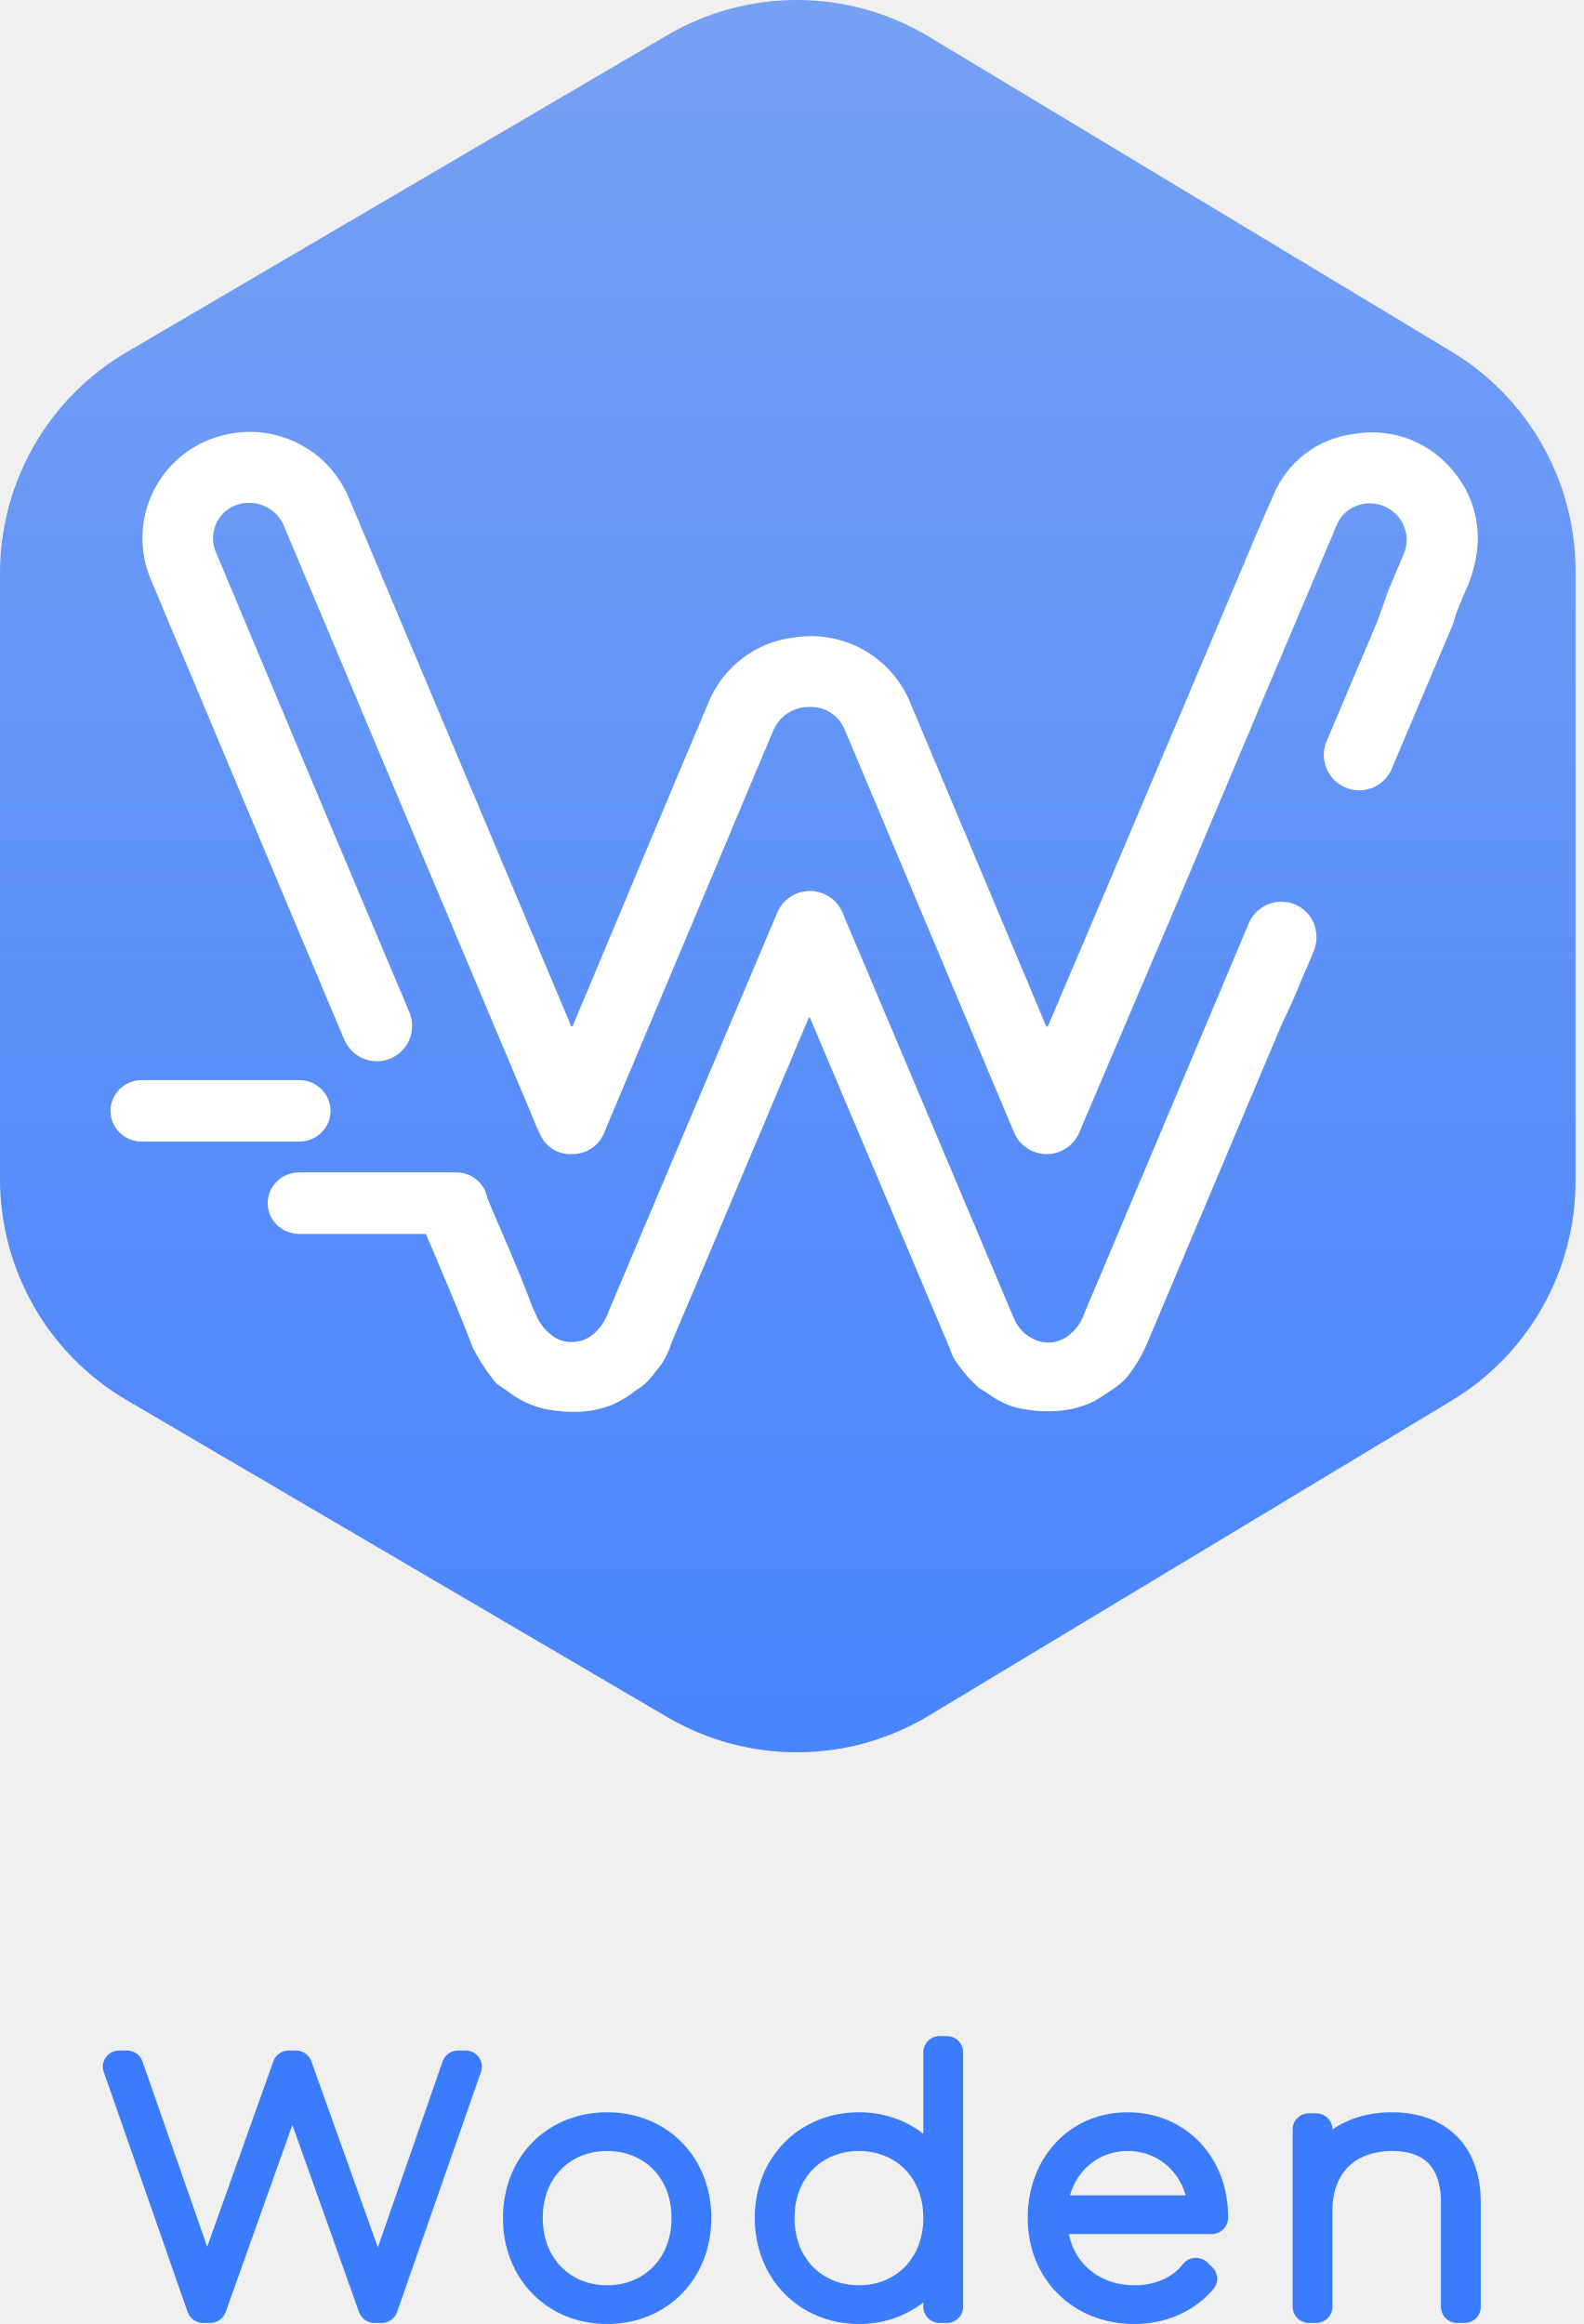
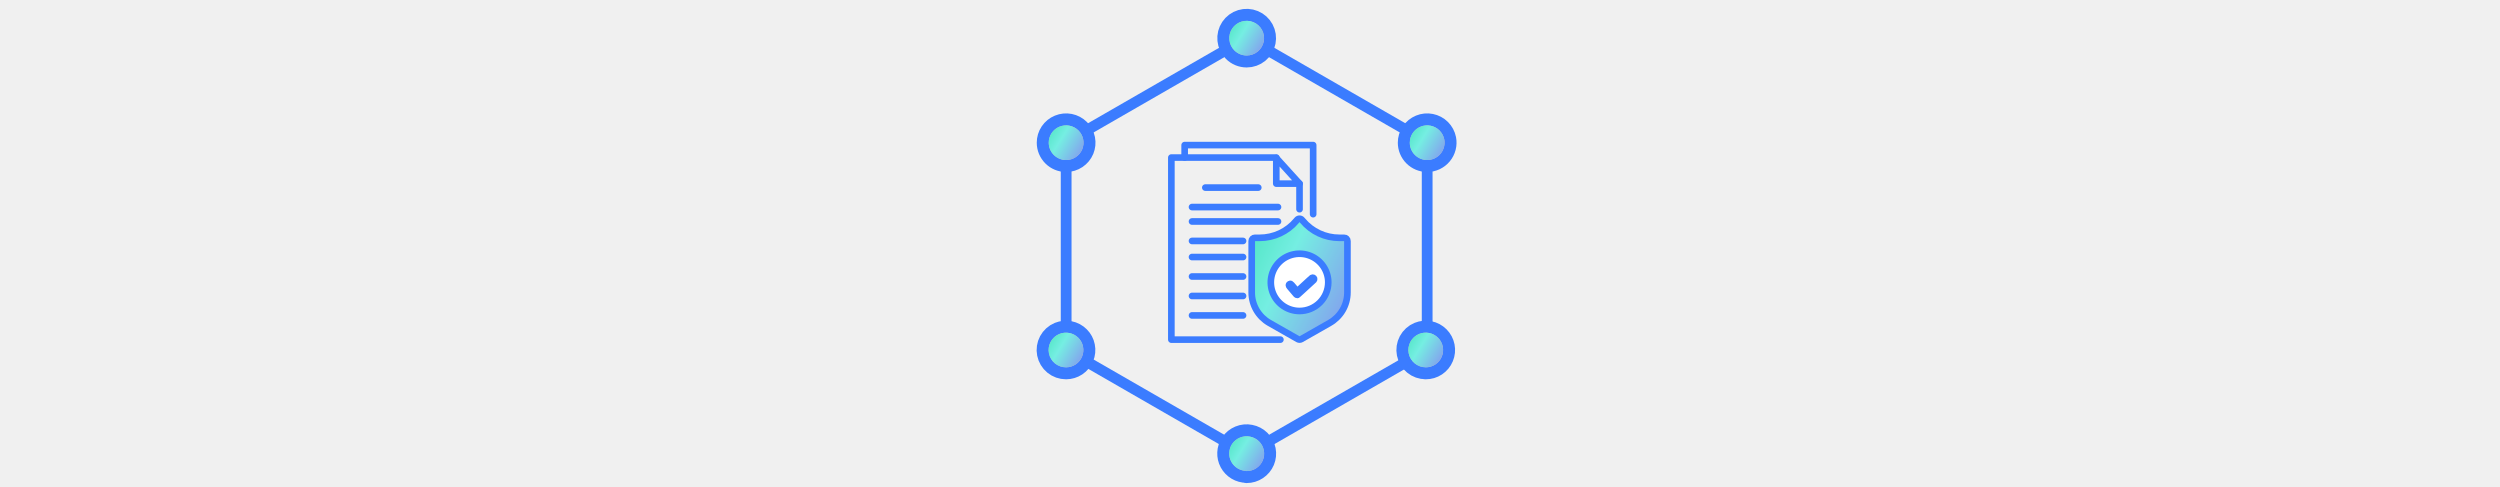
- <svg xmlns="http://www.w3.org/2000/svg" width="77" height="113" viewBox="0 0 77 113" fill="none">
-   <path d="M0 57.335V27.867C0.001 25.693 0.57 23.558 1.652 21.672C2.733 19.787 4.289 18.217 6.166 17.119L32.449 1.709C34.381 0.577 36.583 -0.014 38.822 0C41.062 0.014 43.256 0.631 45.174 1.787L70.582 17.097C72.42 18.206 73.942 19.77 74.998 21.64C76.054 23.509 76.609 25.619 76.609 27.766V57.436C76.609 59.583 76.054 61.693 74.998 63.562C73.942 65.432 72.42 66.996 70.582 68.104L45.174 83.414C43.256 84.57 41.062 85.188 38.822 85.202C36.583 85.216 34.381 84.625 32.449 83.493L6.166 68.082C4.289 66.985 2.733 65.415 1.652 63.53C0.57 61.644 0.001 59.508 0 57.335Z" fill="url(#paint0_linear)" />
-   <path fill-rule="evenodd" clip-rule="evenodd" d="M14.544 57.006H22.187C23.031 57.006 23.715 57.675 23.715 58.502C23.715 59.328 23.031 59.998 22.187 59.998H14.544C13.7 59.998 13.016 59.328 13.016 58.502C13.016 57.675 13.7 57.006 14.544 57.006Z" fill="url(#paint1_linear)" />
-   <path fill-rule="evenodd" clip-rule="evenodd" d="M6.902 52.518H14.544C15.389 52.518 16.073 53.187 16.073 54.014C16.073 54.84 15.389 55.509 14.544 55.509H6.902C6.058 55.509 5.374 54.84 5.374 54.014C5.374 53.187 6.058 52.518 6.902 52.518Z" fill="url(#paint2_linear)" />
-   <path d="M59.642 47.46L60.705 44.93C60.848 44.572 61.107 44.272 61.44 44.078C61.774 43.885 62.162 43.809 62.544 43.863C62.903 43.911 63.237 44.072 63.497 44.325C63.756 44.577 63.928 44.906 63.986 45.263C64.047 45.608 64.005 45.963 63.864 46.284L62.822 48.742L62.316 49.822C60.587 53.927 58.855 58.032 57.12 62.137C56.669 63.208 56.218 64.283 55.763 65.355C55.504 65.953 55.164 66.512 54.75 67.016C54.503 67.277 54.219 67.5 53.907 67.678C53.624 67.892 53.32 68.075 53 68.227C52.575 68.411 52.124 68.531 51.663 68.581C50.922 68.665 50.171 68.619 49.445 68.446C49.021 68.339 48.62 68.158 48.26 67.91C48.045 67.767 47.838 67.632 47.602 67.489C47.232 67.156 46.898 66.786 46.607 66.384C46.418 66.142 46.275 65.867 46.185 65.574L42.912 57.822C41.757 55.09 40.6 52.355 39.441 49.62C39.427 49.556 39.391 49.5 39.34 49.459L38.686 50.999L33.722 62.769C33.364 63.613 32.997 64.456 32.647 65.3C32.532 65.67 32.366 66.022 32.154 66.346C31.934 66.62 31.732 66.894 31.487 67.164C31.337 67.317 31.169 67.45 30.985 67.56C30.617 67.856 30.213 68.104 29.783 68.298C29.3 68.491 28.789 68.607 28.269 68.64C27.625 68.678 26.979 68.622 26.35 68.475C25.736 68.313 25.162 68.026 24.663 67.632C24.541 67.543 24.41 67.468 24.288 67.375C24.165 67.295 24.059 67.192 23.976 67.071C23.598 66.591 23.268 66.076 22.989 65.532C22.226 63.507 21.353 61.534 20.514 59.539C20.416 59.332 20.36 59.108 20.35 58.88C20.34 58.651 20.376 58.423 20.455 58.209C20.534 57.995 20.655 57.798 20.812 57.631C20.968 57.464 21.156 57.33 21.365 57.237C21.573 57.144 21.799 57.093 22.027 57.088C22.256 57.083 22.483 57.124 22.695 57.208C22.908 57.292 23.102 57.417 23.265 57.577C23.429 57.737 23.558 57.928 23.647 58.139C24.347 59.826 25.106 61.475 25.756 63.2C25.875 63.533 26.016 63.858 26.177 64.174C26.336 64.465 26.555 64.719 26.819 64.92C27.105 65.152 27.467 65.269 27.835 65.249C28.153 65.247 28.463 65.148 28.725 64.967C29.083 64.707 29.36 64.35 29.522 63.938L31.875 58.362L37.78 44.411C37.906 44.09 38.127 43.814 38.412 43.62C38.698 43.426 39.035 43.322 39.38 43.322C39.725 43.322 40.062 43.426 40.348 43.62C40.633 43.814 40.854 44.09 40.981 44.411L45.409 54.891C46.708 57.959 48.002 61.025 49.293 64.089C49.48 64.546 49.833 64.915 50.28 65.123C50.531 65.244 50.809 65.296 51.087 65.276C51.364 65.255 51.631 65.161 51.861 65.005C52.268 64.724 52.573 64.318 52.73 63.849L58.955 49.088L59.642 47.46Z" fill="white" />
-   <path d="M67.487 28.76C67.736 28.174 67.985 27.588 68.229 26.997C68.41 26.617 68.447 26.183 68.334 25.778C68.221 25.372 67.965 25.02 67.614 24.788C67.25 24.535 66.805 24.428 66.366 24.487C65.927 24.547 65.527 24.768 65.243 25.108C65.143 25.238 65.059 25.379 64.995 25.53C63.636 28.744 62.277 31.959 60.916 35.175L57.121 44.171C55.839 47.185 54.558 50.189 53.279 53.183C53.017 53.799 52.756 54.423 52.49 55.039C52.362 55.357 52.141 55.63 51.857 55.822C51.572 56.014 51.237 56.117 50.894 56.117C50.55 56.117 50.215 56.014 49.931 55.822C49.646 55.63 49.425 55.357 49.297 55.039C46.744 48.974 44.196 42.91 41.651 36.845C41.47 36.423 41.284 35.98 41.103 35.546C40.974 35.192 40.736 34.887 40.423 34.676C40.11 34.466 39.738 34.36 39.361 34.374C38.982 34.367 38.609 34.475 38.293 34.684C37.977 34.894 37.732 35.194 37.59 35.546C36.631 37.812 35.678 40.08 34.73 42.349C32.956 46.566 31.182 50.783 29.408 55.001C29.298 55.323 29.09 55.602 28.815 55.802C28.539 56.001 28.209 56.11 27.869 56.114C27.538 56.143 27.206 56.067 26.92 55.899C26.633 55.73 26.407 55.477 26.27 55.174C26.022 54.685 25.849 54.166 25.621 53.66C22.382 45.97 19.149 38.28 15.921 30.591L13.833 25.635C13.699 25.281 13.458 24.977 13.144 24.765C12.83 24.553 12.458 24.443 12.079 24.45C11.85 24.45 11.622 24.495 11.411 24.584C11.199 24.672 11.008 24.802 10.847 24.966C10.687 25.13 10.561 25.325 10.477 25.538C10.393 25.751 10.353 25.98 10.358 26.209C10.366 26.445 10.419 26.676 10.514 26.892C12.381 31.346 14.251 35.799 16.123 40.253L19.885 49.172C19.98 49.38 20.032 49.605 20.039 49.833C20.046 50.061 20.007 50.288 19.925 50.501C19.843 50.714 19.72 50.909 19.562 51.074C19.404 51.238 19.214 51.37 19.005 51.46C18.795 51.551 18.57 51.599 18.341 51.601C18.113 51.603 17.887 51.56 17.675 51.474C17.464 51.388 17.272 51.261 17.111 51.099C16.949 50.938 16.821 50.746 16.735 50.535C16.254 49.413 15.786 48.283 15.314 47.161C13.242 42.243 11.174 37.323 9.11 32.4C8.511 30.979 7.908 29.562 7.317 28.136C7.031 27.445 6.899 26.7 6.93 25.952C6.961 25.205 7.154 24.473 7.496 23.808C7.839 23.143 8.322 22.561 8.912 22.101C9.503 21.642 10.186 21.316 10.915 21.148C12.13 20.852 13.412 21.003 14.525 21.574C15.639 22.144 16.51 23.096 16.98 24.256C20.508 32.638 24.037 41.019 27.565 49.4L27.742 49.822C27.742 49.852 27.742 49.906 27.81 49.906C27.877 49.906 27.86 49.852 27.877 49.818C28.092 49.303 28.299 48.785 28.527 48.27C30.496 43.58 32.449 38.882 34.431 34.205C34.773 33.342 35.343 32.587 36.079 32.022C36.816 31.457 37.692 31.102 38.615 30.996C39.782 30.809 40.978 31.026 42.007 31.609C43.035 32.192 43.835 33.108 44.275 34.205C46.451 39.384 48.628 44.564 50.807 49.746C50.828 49.816 50.86 49.882 50.904 49.94C50.976 49.894 50.984 49.818 51.014 49.755L53.966 42.817L57.762 33.855L60.216 28.048C60.773 26.736 61.313 25.42 61.903 24.117C62.227 23.309 62.762 22.604 63.452 22.073C64.142 21.543 64.962 21.207 65.825 21.102C66.758 20.936 67.719 21.034 68.599 21.385C69.479 21.736 70.243 22.326 70.806 23.088C71.565 24.066 71.934 25.291 71.844 26.525C71.777 27.318 71.567 28.093 71.224 28.811C71.08 29.153 70.933 29.494 70.802 29.832L70.663 30.321C69.679 32.643 68.695 34.965 67.71 37.288C67.632 37.508 67.509 37.709 67.35 37.88C67.191 38.051 66.999 38.187 66.785 38.282C66.572 38.376 66.341 38.426 66.108 38.428C65.874 38.43 65.643 38.385 65.428 38.295C65.212 38.205 65.017 38.072 64.855 37.905C64.693 37.737 64.566 37.538 64.483 37.32C64.4 37.102 64.362 36.869 64.371 36.636C64.381 36.403 64.438 36.174 64.539 35.964C65.115 34.594 65.696 33.222 66.281 31.848C66.521 31.287 66.757 30.721 66.994 30.16L67.487 28.76Z" fill="white" />
-   <path fill-rule="evenodd" clip-rule="evenodd" d="M44.896 99.783C44.896 99.35 45.253 99 45.694 99H46.034C46.474 99 46.831 99.35 46.831 99.783V112.167C46.831 112.6 46.474 112.95 46.034 112.95H45.694C45.253 112.95 44.896 112.6 44.896 112.167V111.949C44.046 112.618 42.962 113 41.765 113C38.887 113 36.699 110.808 36.699 107.844C36.699 104.877 38.891 102.705 41.765 102.705C42.962 102.705 44.045 103.087 44.896 103.754V99.783ZM5.149 100.029C5.298 99.823 5.54 99.701 5.798 99.701H6.172C6.512 99.701 6.816 99.913 6.926 100.23L10.075 109.243L13.293 100.225C13.405 99.911 13.707 99.701 14.046 99.701H14.386C14.725 99.701 15.027 99.911 15.139 100.225L18.373 109.275L21.523 100.231C21.633 99.914 21.937 99.701 22.278 99.701H22.635C22.892 99.701 23.134 99.823 23.284 100.029C23.433 100.234 23.473 100.498 23.389 100.737L19.307 112.421C19.197 112.737 18.894 112.95 18.553 112.95H18.213C17.874 112.95 17.572 112.74 17.46 112.426L14.216 103.322L10.972 112.426C10.86 112.74 10.558 112.95 10.219 112.95H9.879C9.539 112.95 9.235 112.737 9.125 112.421L5.043 100.737C4.96 100.498 4.999 100.234 5.149 100.029ZM24.455 107.844C24.455 104.881 26.609 102.705 29.521 102.705C32.434 102.705 34.588 104.881 34.588 107.844C34.588 110.804 32.438 113 29.521 113C26.605 113 24.455 110.804 24.455 107.844ZM49.972 107.844C49.972 104.918 52.005 102.705 54.834 102.705C57.625 102.705 59.713 104.863 59.713 107.761V107.844C59.713 108.277 59.356 108.627 58.916 108.627H51.968C52.286 110.145 53.536 111.118 55.157 111.118C56.141 111.118 57.001 110.756 57.515 110.092C57.654 109.912 57.866 109.799 58.096 109.784C58.326 109.769 58.551 109.852 58.714 110.012L58.952 110.245C59.242 110.53 59.265 110.984 59.005 111.295C58.05 112.436 56.62 113 55.157 113C52.174 113 49.972 110.822 49.972 107.844ZM52.026 106.745H57.657C57.273 105.432 56.172 104.588 54.834 104.588C53.499 104.588 52.407 105.43 52.026 106.745ZM64.789 103.544C65.561 103.005 66.545 102.705 67.682 102.705C68.918 102.705 70.023 103.067 70.819 103.855C71.614 104.644 72 105.761 72 107.077V112.167C72 112.6 71.643 112.95 71.203 112.95H70.862C70.422 112.95 70.065 112.6 70.065 112.167V107.077C70.065 106.144 69.81 105.546 69.453 105.183C69.1 104.824 68.54 104.588 67.699 104.588C66.722 104.588 66.014 104.897 65.55 105.366C65.083 105.839 64.789 106.548 64.789 107.477V112.167C64.789 112.6 64.432 112.95 63.991 112.95H63.651C63.211 112.95 62.854 112.6 62.854 112.167V103.538C62.854 103.106 63.211 102.755 63.651 102.755H63.991C64.432 102.755 64.789 103.106 64.789 103.538V103.544ZM29.521 104.588C27.741 104.588 26.39 105.865 26.39 107.844C26.39 109.828 27.746 111.118 29.521 111.118C31.297 111.118 32.653 109.828 32.653 107.844C32.653 105.865 31.302 104.588 29.521 104.588ZM41.765 104.588C39.985 104.588 38.634 105.865 38.634 107.844C38.634 109.828 39.989 111.118 41.765 111.118C43.541 111.118 44.896 109.828 44.896 107.844C44.896 105.865 43.545 104.588 41.765 104.588Z" fill="#3B7CFF" />
+ <svg xmlns="http://www.w3.org/2000/svg" width="360" height="70" viewBox="0 0 360 70" fill="none">
+   <path d="M187.133 44.783C188.089 44.783 189.014 44.451 189.752 43.846C190.491 43.242 190.995 42.4 191.181 41.466C191.367 40.531 191.222 39.561 190.771 38.721C190.32 37.882 189.591 37.224 188.708 36.859C187.825 36.495 186.843 36.447 185.929 36.724C185.014 37.001 184.225 37.585 183.694 38.378C183.163 39.17 182.924 40.121 183.018 41.069C183.112 42.017 183.532 42.903 184.208 43.577C184.984 44.349 186.036 44.783 187.133 44.783Z" fill="white" />
+   <path d="M153.526 20.454V50.389L179.522 65.357L205.513 50.389V20.454L179.522 5.486L153.526 20.454Z" stroke="#3B7CFF" stroke-width="1.55" stroke-linecap="round" stroke-linejoin="round" />
+   <path d="M179.522 67.834C180.016 67.834 180.5 67.687 180.91 67.412C181.326 67.139 181.651 66.748 181.844 66.29C182.036 65.831 182.086 65.326 181.989 64.838C181.891 64.351 181.649 63.904 181.295 63.554C180.941 63.205 180.49 62.969 180 62.876C179.514 62.777 179.01 62.826 178.553 63.017C178.098 63.204 177.707 63.519 177.429 63.924C177.178 64.3 177.034 64.737 177.012 65.188C176.99 65.639 177.092 66.087 177.306 66.485C177.52 66.883 177.838 67.216 178.227 67.448C178.615 67.68 179.06 67.802 179.513 67.802L179.522 67.834Z" stroke="#3B7CFF" stroke-width="3.452" stroke-linecap="round" stroke-linejoin="round" />
+   <path d="M179.522 67.834C180.016 67.834 180.5 67.687 180.91 67.412C181.326 67.139 181.651 66.748 181.844 66.29C182.036 65.831 182.086 65.326 181.989 64.838C181.891 64.351 181.649 63.904 181.295 63.554C180.941 63.205 180.49 62.969 180 62.876C179.514 62.777 179.01 62.826 178.553 63.017C178.098 63.204 177.707 63.519 177.429 63.924C177.178 64.3 177.034 64.737 177.012 65.188C176.99 65.639 177.092 66.087 177.306 66.485C177.52 66.883 177.838 67.216 178.227 67.448C178.615 67.68 179.06 67.802 179.513 67.802L179.522 67.834Z" fill="#C4C4C4" />
+   <path d="M179.522 67.834C180.016 67.834 180.5 67.687 180.91 67.412C181.326 67.139 181.651 66.748 181.844 66.29C182.036 65.831 182.086 65.326 181.989 64.838C181.891 64.351 181.649 63.904 181.295 63.554C180.941 63.205 180.49 62.969 180 62.876C179.514 62.777 179.01 62.826 178.553 63.017C178.098 63.204 177.707 63.519 177.429 63.924C177.178 64.3 177.034 64.737 177.012 65.188C176.99 65.639 177.092 66.087 177.306 66.485C177.52 66.883 177.838 67.216 178.227 67.448C178.615 67.68 179.06 67.802 179.513 67.802L179.522 67.834Z" fill="url(#paint0_linear)" />
+   <path d="M179.522 7.989C180.101 7.989 180.661 7.789 181.109 7.423C181.556 7.056 181.862 6.547 181.975 5.981C182.088 5.414 182 4.827 181.727 4.318C181.454 3.809 181.013 3.41 180.478 3.19C179.943 2.969 179.348 2.94 178.794 3.108C178.24 3.275 177.761 3.629 177.44 4.109C177.118 4.589 176.974 5.165 177.031 5.74C177.088 6.314 177.342 6.851 177.752 7.259C178.222 7.726 178.858 7.988 179.522 7.989V7.989Z" stroke="#3B7CFF" stroke-width="3.452" stroke-linecap="round" stroke-linejoin="round" />
+   <path d="M179.522 7.989C180.101 7.989 180.661 7.789 181.109 7.423C181.556 7.056 181.862 6.547 181.975 5.981C182.088 5.414 182 4.827 181.727 4.318C181.454 3.809 181.013 3.41 180.478 3.19C179.943 2.969 179.348 2.94 178.794 3.108C178.24 3.275 177.761 3.629 177.44 4.109C177.118 4.589 176.974 5.165 177.031 5.74C177.088 6.314 177.342 6.851 177.752 7.259C178.222 7.726 178.858 7.988 179.522 7.989Z" fill="#C4C4C4" />
+   <path d="M179.522 7.989C180.101 7.989 180.661 7.789 181.109 7.423C181.556 7.056 181.862 6.547 181.975 5.981C182.088 5.414 182 4.827 181.727 4.318C181.454 3.809 181.013 3.41 180.478 3.19C179.943 2.969 179.348 2.94 178.794 3.108C178.24 3.275 177.761 3.629 177.44 4.109C177.118 4.589 176.974 5.165 177.031 5.74C177.088 6.314 177.342 6.851 177.752 7.259C178.222 7.726 178.858 7.988 179.522 7.989Z" fill="url(#paint1_linear)" />
+   <path d="M205.304 52.894C205.799 52.896 206.284 52.751 206.696 52.477C207.107 52.203 207.428 51.813 207.615 51.356C207.805 50.9 207.855 50.398 207.758 49.913C207.662 49.429 207.424 48.984 207.074 48.635C206.724 48.284 206.277 48.046 205.791 47.95C205.307 47.855 204.805 47.904 204.349 48.09C203.815 48.311 203.374 48.71 203.101 49.219C202.828 49.727 202.741 50.314 202.854 50.88C202.966 51.446 203.272 51.955 203.719 52.321C204.166 52.688 204.726 52.888 205.304 52.889V52.894Z" stroke="#3B7CFF" stroke-width="3.452" stroke-linecap="round" stroke-linejoin="round" />
+   <path d="M205.304 52.894C205.799 52.896 206.284 52.751 206.696 52.477C207.107 52.203 207.428 51.813 207.615 51.356C207.805 50.9 207.855 50.398 207.758 49.913C207.662 49.429 207.424 48.984 207.074 48.635C206.724 48.284 206.277 48.046 205.791 47.95C205.307 47.855 204.805 47.904 204.349 48.09C203.815 48.311 203.374 48.71 203.101 49.219C202.828 49.727 202.741 50.314 202.854 50.88C202.966 51.446 203.272 51.955 203.719 52.321C204.166 52.688 204.726 52.888 205.304 52.889V52.894Z" fill="#C4C4C4" />
+   <path d="M205.304 52.894C205.799 52.896 206.284 52.751 206.696 52.477C207.107 52.203 207.428 51.813 207.615 51.356C207.805 50.9 207.855 50.398 207.758 49.913C207.662 49.429 207.424 48.984 207.074 48.635C206.724 48.284 206.277 48.046 205.791 47.95C205.307 47.855 204.805 47.904 204.349 48.09C203.815 48.311 203.374 48.71 203.101 49.219C202.828 49.727 202.741 50.314 202.854 50.88C202.966 51.446 203.272 51.955 203.719 52.321C204.166 52.688 204.726 52.888 205.304 52.889V52.894Z" fill="url(#paint2_linear)" />
+   <path d="M153.526 23.044C154.021 23.042 154.504 22.895 154.915 22.621C155.326 22.346 155.647 21.957 155.837 21.502C156.024 21.047 156.073 20.547 155.978 20.064C155.881 19.579 155.642 19.134 155.291 18.785C154.94 18.436 154.494 18.199 154.008 18.103C153.522 18.007 153.019 18.056 152.561 18.245C152.103 18.432 151.712 18.752 151.437 19.162C151.162 19.573 151.017 20.056 151.019 20.549C151.019 21.211 151.283 21.845 151.752 22.313C152.221 22.781 152.858 23.044 153.521 23.044H153.526Z" stroke="#3B7CFF" stroke-width="3.452" stroke-linecap="round" stroke-linejoin="round" />
+   <path d="M153.526 23.044C154.021 23.042 154.504 22.895 154.915 22.621C155.326 22.346 155.647 21.957 155.837 21.502C156.024 21.047 156.073 20.547 155.978 20.064C155.881 19.579 155.642 19.134 155.291 18.785C154.94 18.436 154.494 18.199 154.008 18.103C153.522 18.007 153.019 18.056 152.561 18.245C152.103 18.432 151.712 18.752 151.437 19.162C151.162 19.573 151.017 20.056 151.019 20.549C151.019 21.211 151.283 21.845 151.752 22.313C152.221 22.781 152.858 23.044 153.521 23.044H153.526Z" fill="#C4C4C4" />
+   <path d="M153.526 23.044C154.021 23.042 154.504 22.895 154.915 22.621C155.326 22.346 155.647 21.957 155.837 21.502C156.024 21.047 156.073 20.547 155.978 20.064C155.881 19.579 155.642 19.134 155.291 18.785C154.94 18.436 154.494 18.199 154.008 18.103C153.522 18.007 153.019 18.056 152.561 18.245C152.103 18.432 151.712 18.752 151.437 19.162C151.162 19.573 151.017 20.056 151.019 20.549C151.019 21.211 151.283 21.845 151.752 22.313C152.221 22.781 152.858 23.044 153.521 23.044H153.526Z" fill="url(#paint3_linear)" />
+   <path d="M205.513 23.043C205.883 23.042 206.247 22.959 206.581 22.802C206.915 22.643 207.21 22.414 207.444 22.129C207.679 21.845 207.848 21.512 207.939 21.155C208.029 20.798 208.04 20.425 207.97 20.063C207.871 19.579 207.633 19.134 207.283 18.784C206.934 18.436 206.489 18.2 206.004 18.104C205.519 18.005 205.015 18.053 204.558 18.244C204.1 18.432 203.708 18.752 203.433 19.162C203.157 19.572 203.01 20.055 203.011 20.549C203.012 21.21 203.276 21.844 203.745 22.311C204.214 22.779 204.85 23.042 205.513 23.043V23.043Z" stroke="#3B7CFF" stroke-width="3.452" stroke-linecap="round" stroke-linejoin="round" />
+   <path d="M205.513 23.043C205.883 23.042 206.247 22.959 206.581 22.802C206.915 22.643 207.21 22.414 207.444 22.129C207.679 21.845 207.848 21.512 207.939 21.155C208.029 20.798 208.04 20.425 207.97 20.063C207.871 19.579 207.633 19.134 207.283 18.784C206.934 18.436 206.489 18.2 206.004 18.104C205.519 18.005 205.015 18.053 204.558 18.244C204.1 18.432 203.708 18.752 203.433 19.162C203.157 19.572 203.01 20.055 203.011 20.549C203.012 21.21 203.276 21.844 203.745 22.311C204.214 22.779 204.85 23.042 205.513 23.043Z" fill="#C4C4C4" />
+   <path d="M205.513 23.043C205.883 23.042 206.247 22.959 206.581 22.802C206.915 22.643 207.21 22.414 207.444 22.129C207.679 21.845 207.848 21.512 207.939 21.155C208.029 20.798 208.04 20.425 207.97 20.063C207.871 19.579 207.633 19.134 207.283 18.784C206.934 18.436 206.489 18.2 206.004 18.104C205.519 18.005 205.015 18.053 204.558 18.244C204.1 18.432 203.708 18.752 203.433 19.162C203.157 19.572 203.01 20.055 203.011 20.549C203.012 21.21 203.276 21.844 203.745 22.311C204.214 22.779 204.85 23.042 205.513 23.043Z" fill="url(#paint4_linear)" />
+   <path d="M153.526 52.893C154.012 52.889 154.486 52.745 154.891 52.476C155.303 52.202 155.624 51.812 155.814 51.356C156.004 50.9 156.053 50.398 155.955 49.913C155.862 49.43 155.624 48.986 155.273 48.639C154.923 48.288 154.476 48.05 153.99 47.954C153.504 47.859 153.001 47.908 152.543 48.094C152.009 48.316 151.567 48.715 151.295 49.224C151.022 49.733 150.935 50.321 151.048 50.886C151.162 51.452 151.468 51.962 151.916 52.328C152.363 52.694 152.924 52.893 153.503 52.893H153.526Z" stroke="#3B7CFF" stroke-width="3.452" stroke-linecap="round" stroke-linejoin="round" />
+   <path d="M153.526 52.893C154.012 52.889 154.486 52.745 154.891 52.476C155.303 52.202 155.624 51.812 155.814 51.356C156.004 50.9 156.053 50.398 155.955 49.913C155.862 49.43 155.624 48.986 155.273 48.639C154.923 48.288 154.476 48.05 153.99 47.954C153.504 47.859 153.001 47.908 152.543 48.094C152.009 48.316 151.567 48.715 151.295 49.224C151.022 49.733 150.935 50.321 151.048 50.886C151.162 51.452 151.468 51.962 151.916 52.328C152.363 52.694 152.924 52.893 153.503 52.893H153.526Z" fill="#C4C4C4" />
+   <path d="M153.526 52.893C154.012 52.889 154.486 52.745 154.891 52.476C155.303 52.202 155.624 51.812 155.814 51.356C156.004 50.9 156.053 50.398 155.955 49.913C155.862 49.43 155.624 48.986 155.273 48.639C154.923 48.288 154.476 48.05 153.99 47.954C153.504 47.859 153.001 47.908 152.543 48.094C152.009 48.316 151.567 48.715 151.295 49.224C151.022 49.733 150.935 50.321 151.048 50.886C151.162 51.452 151.468 51.962 151.916 52.328C152.363 52.694 152.924 52.893 153.503 52.893H153.526Z" fill="url(#paint5_linear)" />
+   <path d="M178.999 45.423H171.651M181.192 27.013H173.567H181.192ZM184.031 29.816H171.651H184.031ZM184.031 31.893H171.651H184.031ZM178.999 34.696H171.651H178.999ZM178.999 37.014H171.651H178.999ZM178.999 39.817H171.651H178.999ZM178.999 42.62H171.651H178.999Z" stroke="#3B7CFF" stroke-width="0.955" stroke-linecap="round" stroke-linejoin="round" />
+   <path d="M193.566 34.247H192.874C191.864 34.248 190.865 34.027 189.95 33.6C189.035 33.173 188.225 32.549 187.579 31.775L187.483 31.666C187.441 31.613 187.387 31.572 187.326 31.543C187.265 31.514 187.198 31.499 187.131 31.499C187.063 31.499 186.997 31.514 186.936 31.543C186.875 31.572 186.821 31.613 186.778 31.666L186.687 31.775C186.041 32.549 185.231 33.172 184.316 33.599C183.401 34.026 182.402 34.247 181.392 34.247H180.7C180.579 34.247 180.464 34.294 180.378 34.379C180.293 34.464 180.245 34.58 180.245 34.7V42.121C180.246 43.009 180.481 43.881 180.928 44.649C181.374 45.418 182.016 46.055 182.788 46.498L186.91 48.843C186.979 48.882 187.058 48.902 187.138 48.901C187.217 48.902 187.296 48.882 187.365 48.843L191.482 46.498C192.255 46.055 192.898 45.418 193.345 44.65C193.792 43.881 194.028 43.009 194.03 42.121V34.705C194.031 34.644 194.019 34.584 193.996 34.528C193.973 34.471 193.939 34.42 193.895 34.378C193.852 34.335 193.801 34.301 193.744 34.279C193.687 34.256 193.627 34.245 193.566 34.247Z" fill="#C4C4C4" />
+   <path d="M193.566 34.247H192.874C191.864 34.248 190.865 34.027 189.95 33.6C189.035 33.173 188.225 32.549 187.579 31.775L187.483 31.666C187.441 31.613 187.387 31.572 187.326 31.543C187.265 31.514 187.198 31.499 187.131 31.499C187.063 31.499 186.997 31.514 186.936 31.543C186.875 31.572 186.821 31.613 186.778 31.666L186.687 31.775C186.041 32.549 185.231 33.172 184.316 33.599C183.401 34.026 182.402 34.247 181.392 34.247H180.7C180.579 34.247 180.464 34.294 180.378 34.379C180.293 34.464 180.245 34.58 180.245 34.7V42.121C180.246 43.009 180.481 43.881 180.928 44.649C181.374 45.418 182.016 46.055 182.788 46.498L186.91 48.843C186.979 48.882 187.058 48.902 187.138 48.901C187.217 48.902 187.296 48.882 187.365 48.843L191.482 46.498C192.255 46.055 192.898 45.418 193.345 44.65C193.792 43.881 194.028 43.009 194.03 42.121V34.705C194.031 34.644 194.019 34.584 193.996 34.528C193.973 34.471 193.939 34.42 193.895 34.378C193.852 34.335 193.801 34.301 193.744 34.279C193.687 34.256 193.627 34.245 193.566 34.247Z" fill="url(#paint6_linear)" />
+   <path d="M193.566 34.247H192.874C191.864 34.248 190.865 34.027 189.95 33.6C189.035 33.173 188.225 32.549 187.579 31.775L187.483 31.666C187.441 31.613 187.387 31.572 187.326 31.543C187.265 31.514 187.198 31.499 187.131 31.499C187.063 31.499 186.997 31.514 186.936 31.543C186.875 31.572 186.821 31.613 186.778 31.666L186.687 31.775C186.041 32.549 185.231 33.172 184.316 33.599C183.401 34.026 182.402 34.247 181.392 34.247H180.7C180.579 34.247 180.464 34.294 180.378 34.379C180.293 34.464 180.245 34.58 180.245 34.7V42.121C180.246 43.009 180.481 43.881 180.928 44.649C181.374 45.418 182.016 46.055 182.788 46.498L186.91 48.843C186.979 48.882 187.058 48.902 187.138 48.901C187.217 48.902 187.296 48.882 187.365 48.843L191.482 46.498C192.255 46.055 192.898 45.418 193.345 44.65C193.792 43.881 194.028 43.009 194.03 42.121V34.705C194.031 34.644 194.019 34.584 193.996 34.528C193.973 34.471 193.939 34.42 193.895 34.378C193.852 34.335 193.801 34.301 193.744 34.279C193.687 34.256 193.627 34.245 193.566 34.247V34.247Z" stroke="#3B7CFF" stroke-width="0.955" stroke-linecap="round" stroke-linejoin="round" />
+   <path d="M187.133 44.783C186.315 44.783 185.516 44.541 184.836 44.089C184.155 43.635 183.625 42.992 183.312 42.238C182.999 41.485 182.917 40.656 183.077 39.856C183.237 39.056 183.63 38.322 184.209 37.745C184.787 37.168 185.524 36.776 186.326 36.617C187.128 36.458 187.96 36.539 188.716 36.851C189.471 37.163 190.117 37.692 190.572 38.37C191.026 39.048 191.269 39.845 191.269 40.66C191.267 41.753 190.831 42.801 190.056 43.574C189.281 44.347 188.23 44.782 187.133 44.783Z" fill="white" stroke="#3B7CFF" stroke-width="0.955" stroke-linecap="round" stroke-linejoin="round" />
+   <path d="M187.132 26.441V30.124" stroke="#3B7CFF" stroke-width="0.955" stroke-linecap="round" stroke-linejoin="round" />
+   <path d="M184.376 48.906H168.676V22.689H183.785" stroke="#3B7CFF" stroke-width="0.955" stroke-linecap="round" stroke-linejoin="round" />
+   <path d="M170.591 22.69V20.894H189.094V30.841" stroke="#3B7CFF" stroke-width="0.955" stroke-linecap="round" stroke-linejoin="round" />
+   <path d="M187.133 26.441L183.785 22.749V26.441H187.133Z" stroke="#3B7CFF" stroke-width="0.955" stroke-linecap="round" stroke-linejoin="round" />
+   <path d="M186.828 42.47C186.678 42.47 186.623 42.352 186.551 42.27C186.264 41.939 185.982 41.603 185.7 41.268C185.568 41.114 185.572 40.987 185.7 40.909C185.827 40.832 185.905 40.909 185.977 40.996L186.705 41.848C186.778 41.993 186.842 41.921 186.919 41.848L188.53 40.365L188.93 40.011C188.956 39.996 188.986 39.987 189.016 39.985C189.046 39.983 189.076 39.987 189.105 39.998C189.133 40.009 189.159 40.026 189.18 40.048C189.2 40.07 189.216 40.096 189.226 40.125C189.271 40.302 189.13 40.365 189.039 40.451L187.442 41.916L186.883 42.42C186.871 42.442 186.851 42.46 186.828 42.47Z" stroke="#3B7CFF" stroke-width="0.955" stroke-linecap="round" stroke-linejoin="round" />
  <defs>
-     <linearGradient id="paint0_linear" x1="38.561" y1="-39" x2="38.561" y2="111.5" gradientUnits="userSpaceOnUse">
-       <stop stop-color="#8BADF0" />
-       <stop offset="1" stop-color="#3B7CFF" />
+     <linearGradient id="paint0_linear" x1="176.911" y1="62.772" x2="183.748" y2="66.929" gradientUnits="userSpaceOnUse">
+       <stop stop-color="#4BE4C0" />
+       <stop offset="0.335" stop-color="#75EEE2" />
+       <stop offset="1" stop-color="#8980F3" />
    </linearGradient>
-     <linearGradient id="paint1_linear" x1="7.819" y1="58.587" x2="9.411" y2="64.115" gradientUnits="userSpaceOnUse">
-       <stop stop-color="white" />
-       <stop offset="1" stop-color="white" />
+     <linearGradient id="paint1_linear" x1="176.921" y1="2.946" x2="183.73" y2="7.081" gradientUnits="userSpaceOnUse">
+       <stop stop-color="#4BE4C0" />
+       <stop offset="0.335" stop-color="#75EEE2" />
+       <stop offset="1" stop-color="#8980F3" />
    </linearGradient>
-     <linearGradient id="paint2_linear" x1="0.177" y1="54.099" x2="1.768" y2="59.627" gradientUnits="userSpaceOnUse">
-       <stop stop-color="white" />
-       <stop offset="1" stop-color="white" />
+     <linearGradient id="paint2_linear" x1="202.708" y1="47.849" x2="209.516" y2="51.978" gradientUnits="userSpaceOnUse">
+       <stop stop-color="#4BE4C0" />
+       <stop offset="0.335" stop-color="#75EEE2" />
+       <stop offset="1" stop-color="#8980F3" />
+     </linearGradient>
+     <linearGradient id="paint3_linear" x1="150.921" y1="18.001" x2="157.731" y2="22.138" gradientUnits="userSpaceOnUse">
+       <stop stop-color="#4BE4C0" />
+       <stop offset="0.335" stop-color="#75EEE2" />
+       <stop offset="1" stop-color="#8980F3" />
+     </linearGradient>
+     <linearGradient id="paint4_linear" x1="202.913" y1="18" x2="209.722" y2="22.135" gradientUnits="userSpaceOnUse">
+       <stop stop-color="#4BE4C0" />
+       <stop offset="0.335" stop-color="#75EEE2" />
+       <stop offset="1" stop-color="#8980F3" />
+     </linearGradient>
+     <linearGradient id="paint5_linear" x1="150.902" y1="47.853" x2="157.709" y2="51.989" gradientUnits="userSpaceOnUse">
+       <stop stop-color="#4BE4C0" />
+       <stop offset="0.335" stop-color="#75EEE2" />
+       <stop offset="1" stop-color="#8980F3" />
+     </linearGradient>
+     <linearGradient id="paint6_linear" x1="179.975" y1="31.312" x2="200.848" y2="41.321" gradientUnits="userSpaceOnUse">
+       <stop stop-color="#4BE4C0" />
+       <stop offset="0.335" stop-color="#75EEE2" />
+       <stop offset="1" stop-color="#8980F3" />
    </linearGradient>
  </defs>
</svg>
